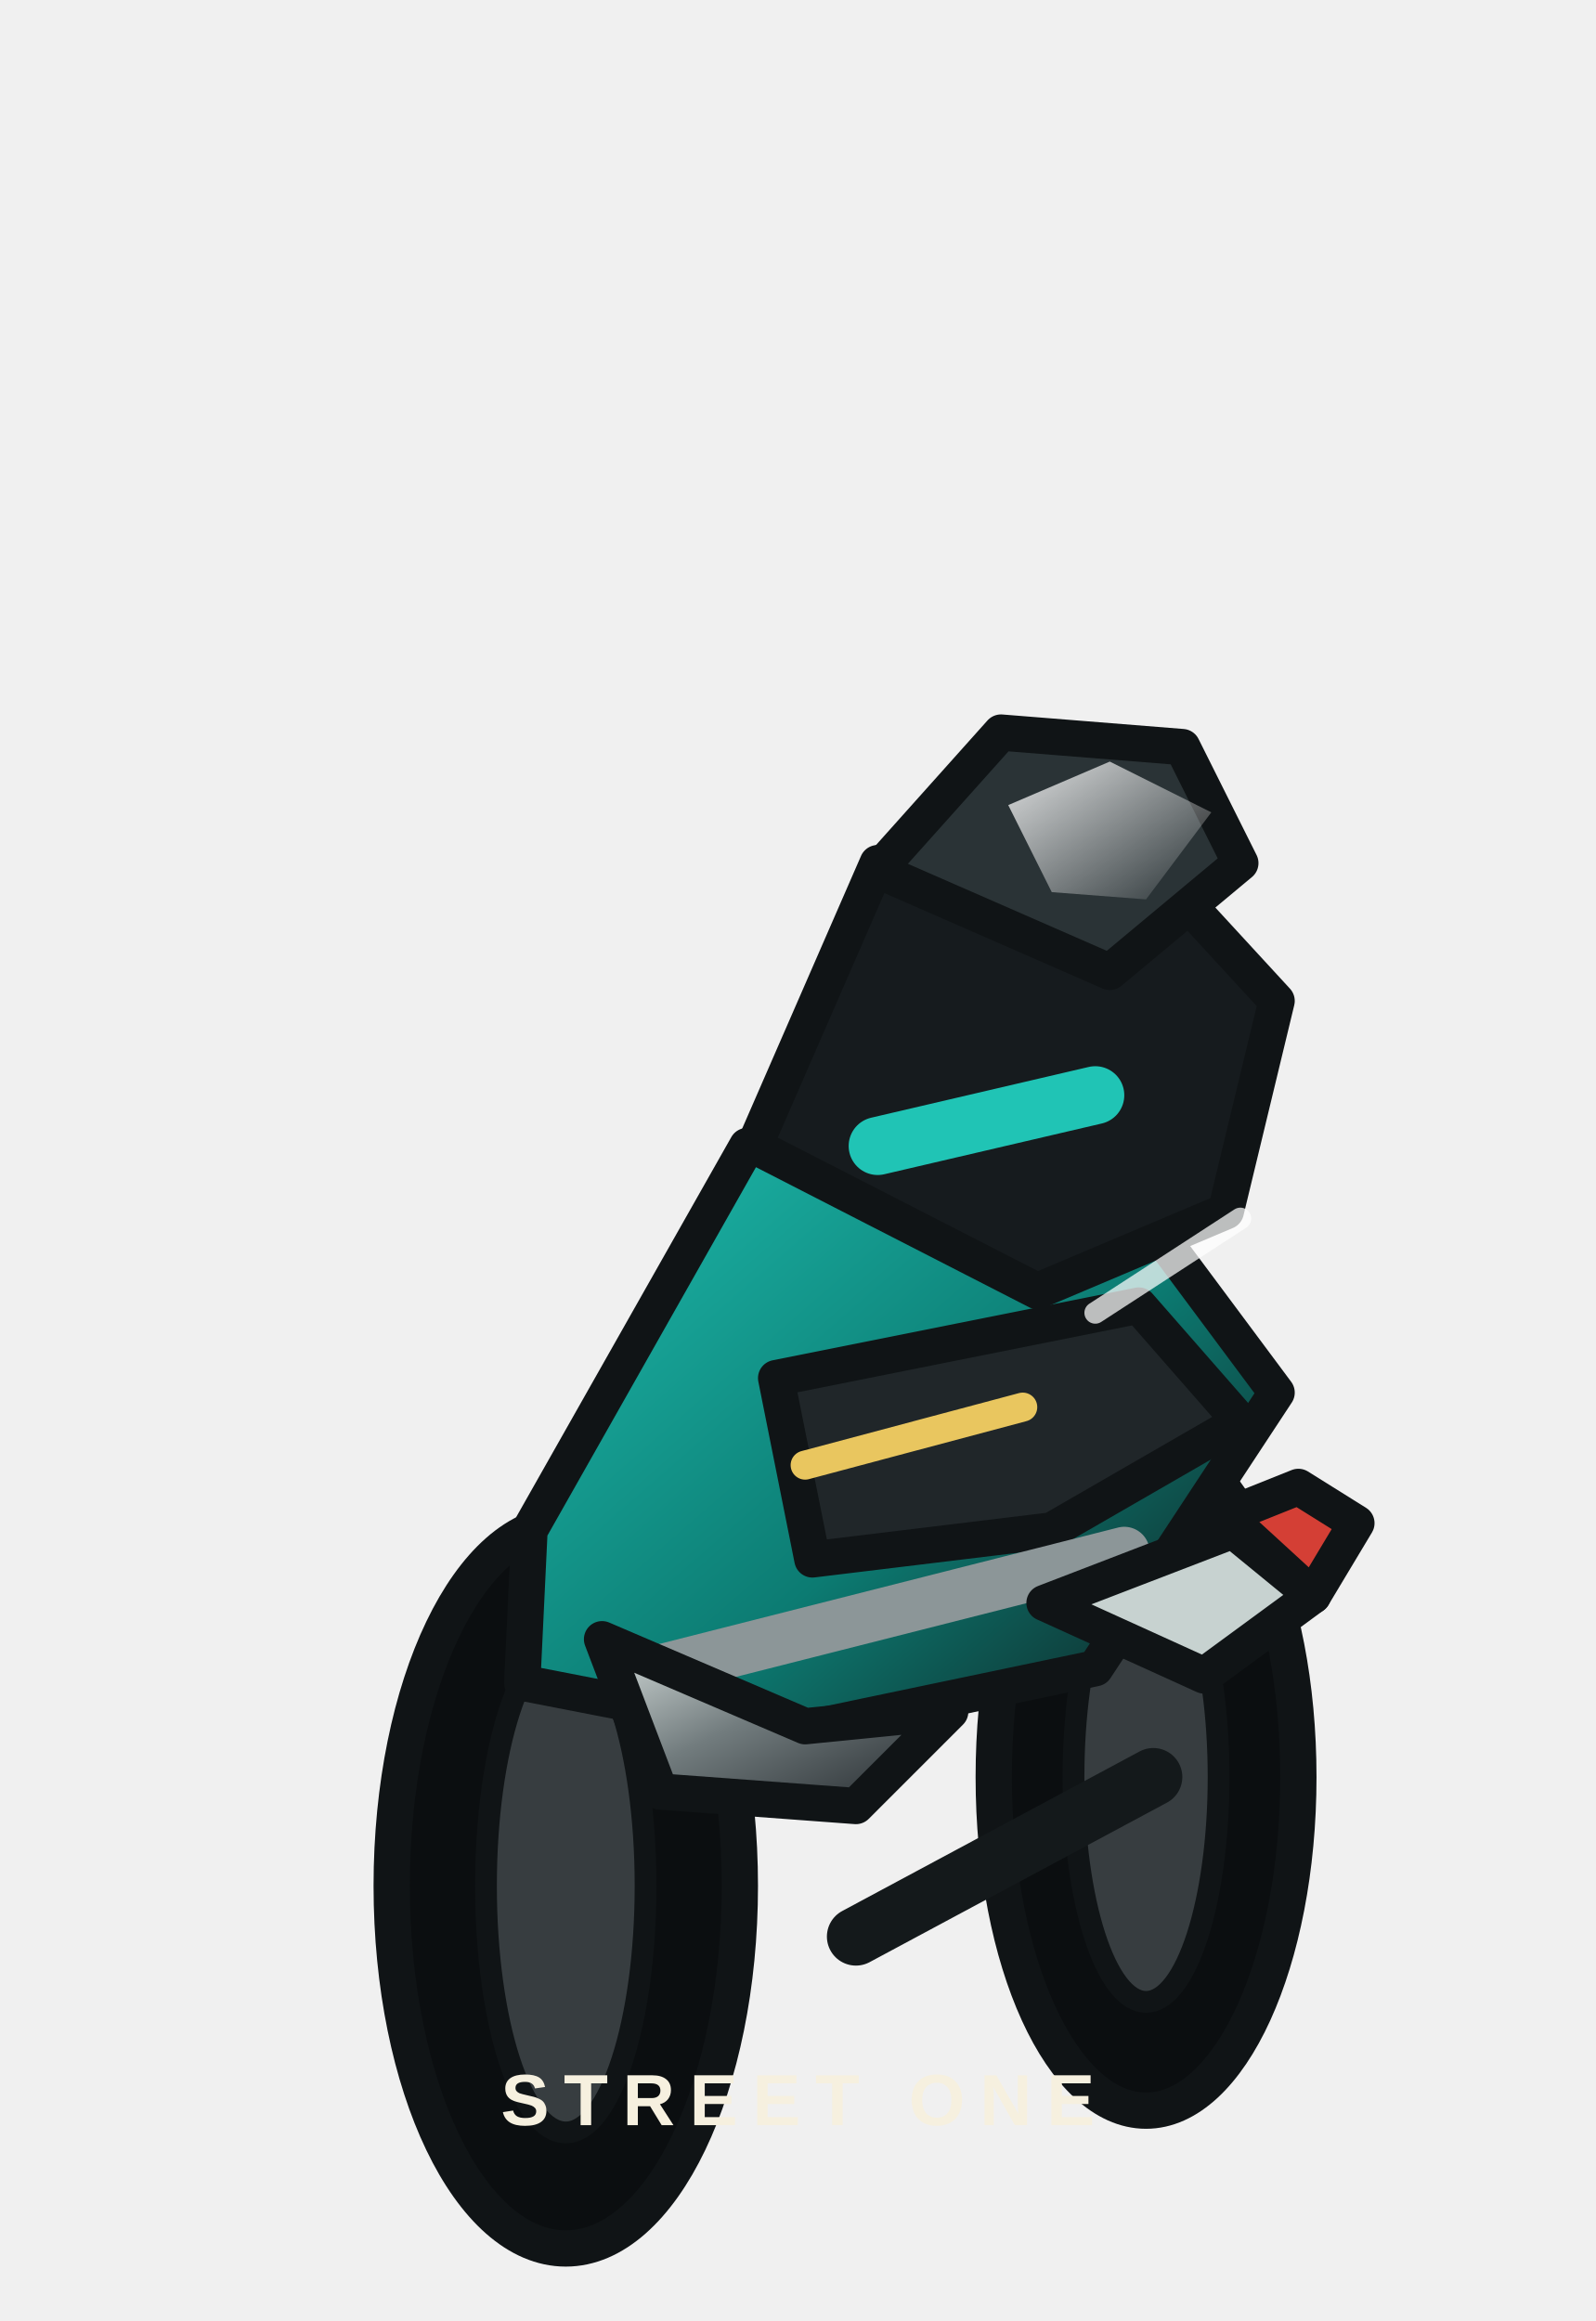
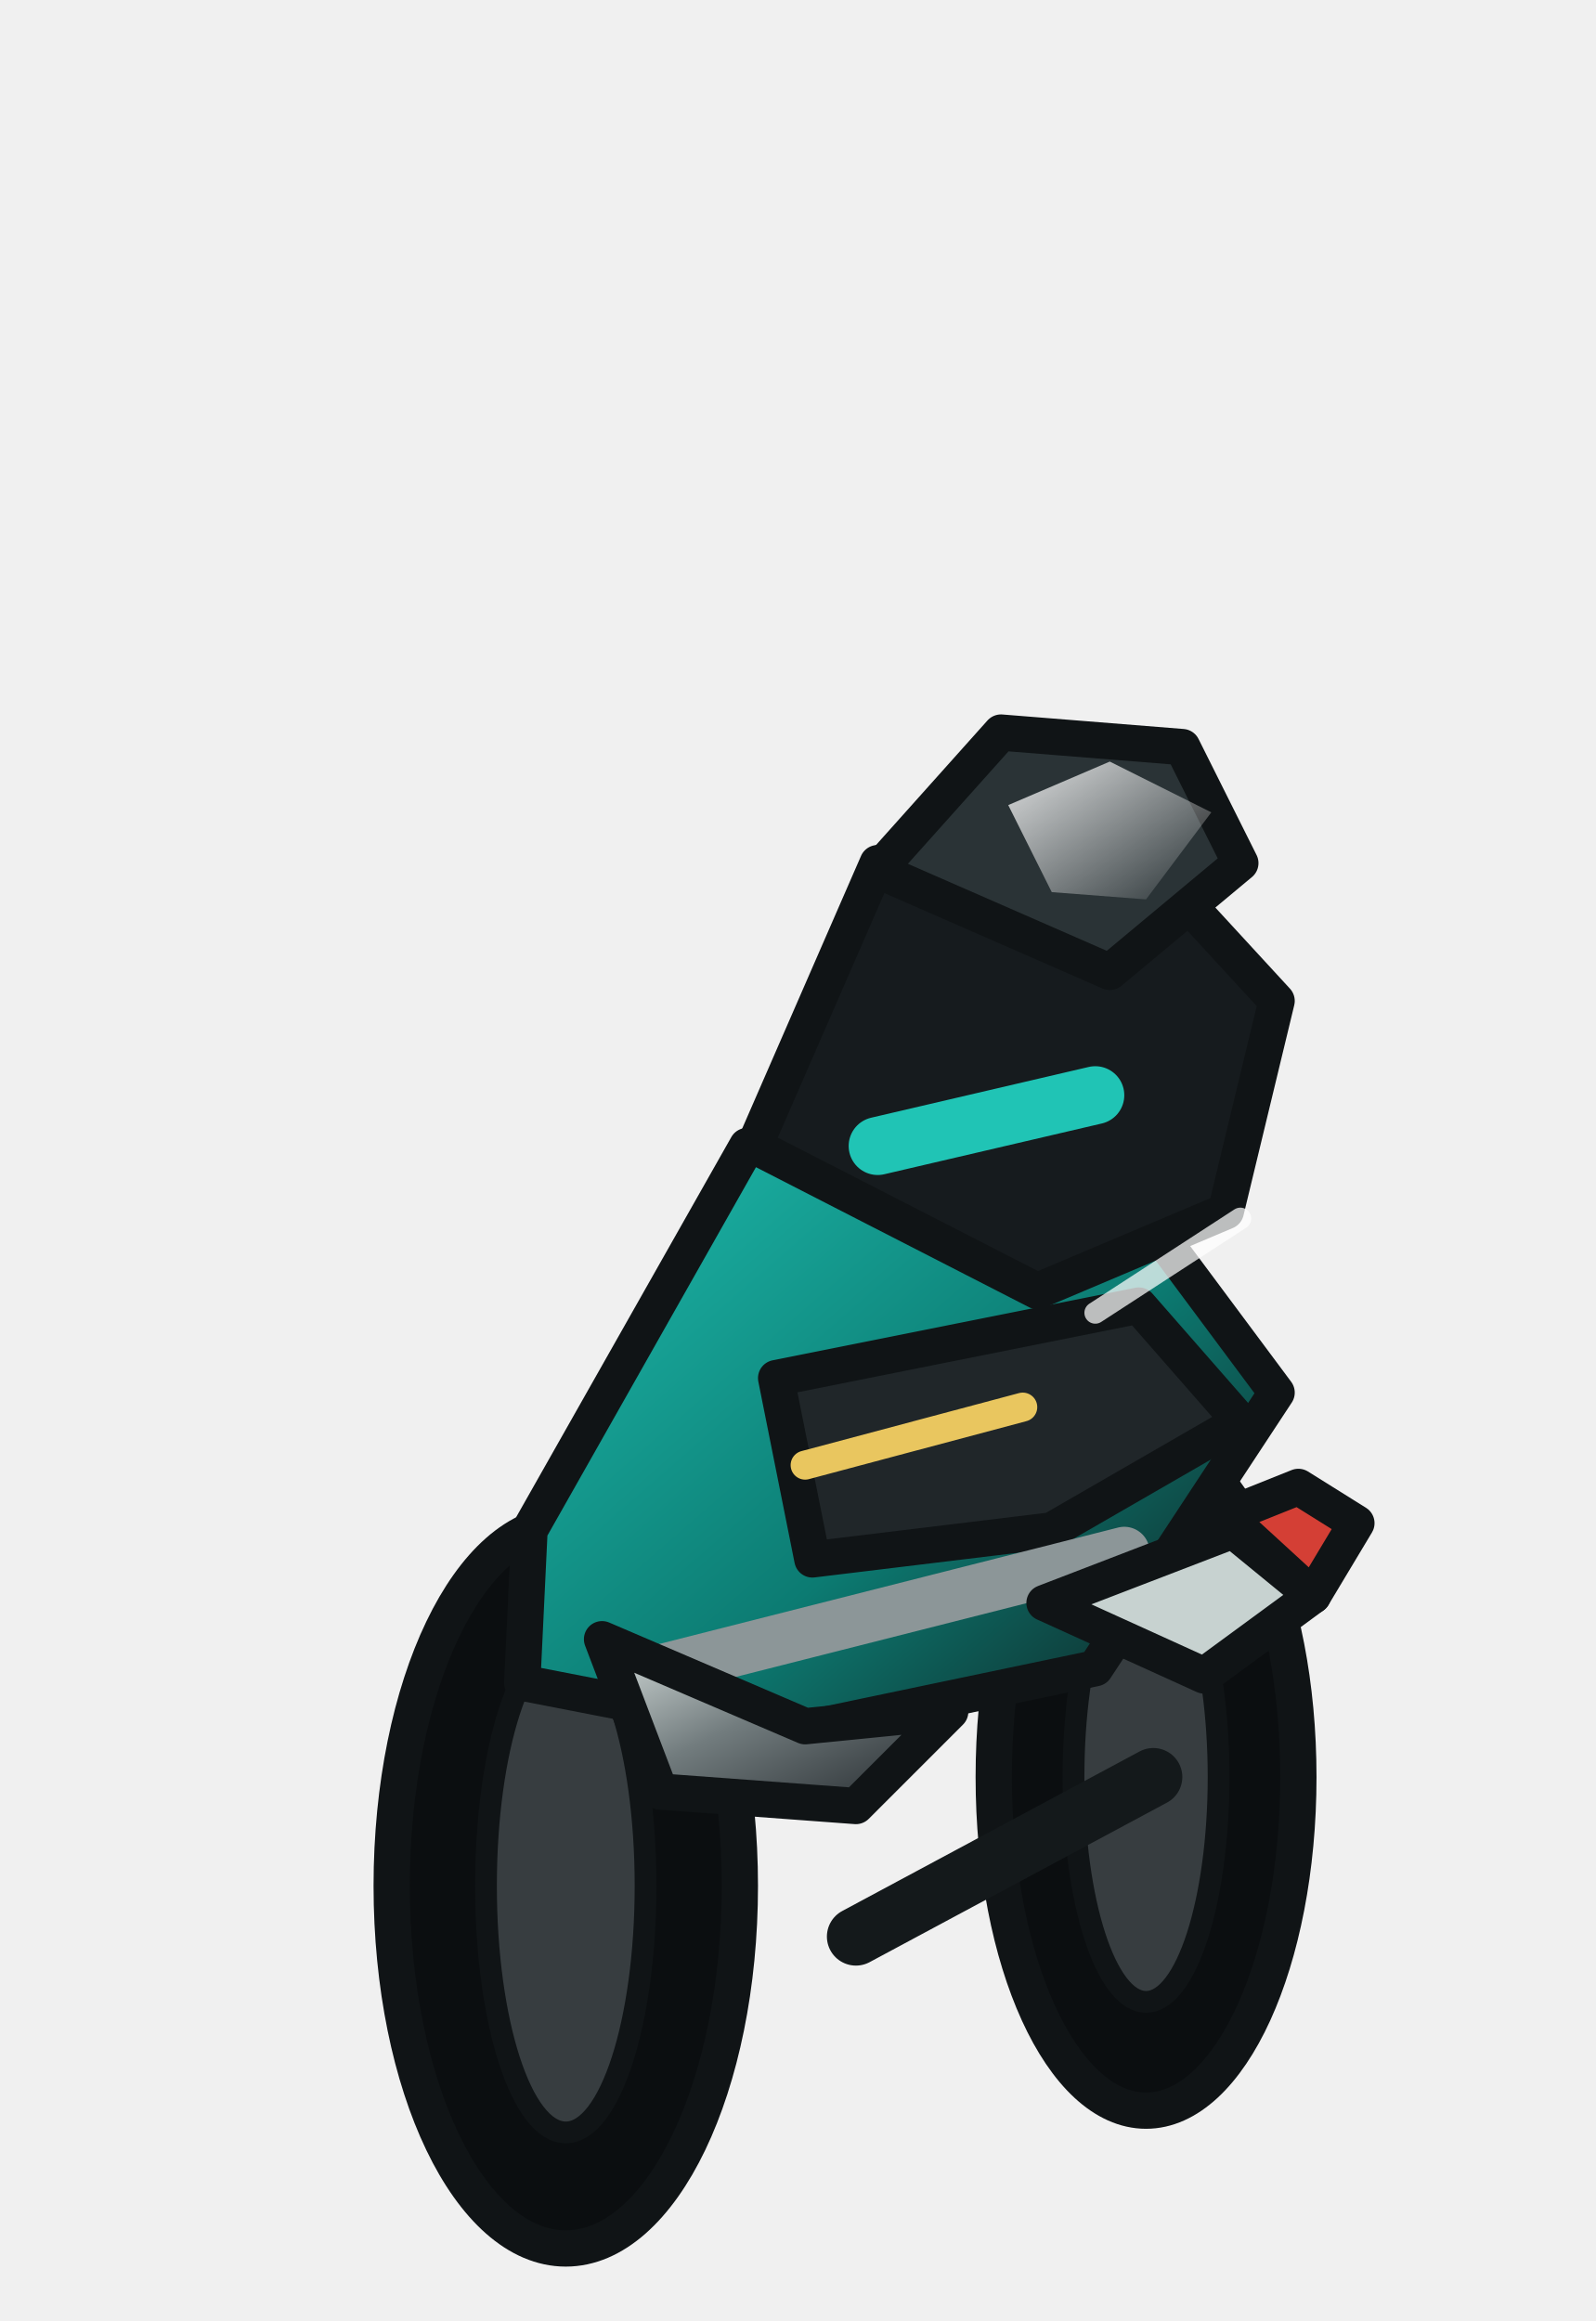
<svg xmlns="http://www.w3.org/2000/svg" width="220" height="320" viewBox="0 0 220 320">
  <defs>
    <linearGradient id="p" x1="0" y1="0" x2="1" y2="1">
      <stop offset="0" stop-color="#20c4b5" />
      <stop offset=".58" stop-color="#0c7b72" />
      <stop offset="1" stop-color="#101416" />
    </linearGradient>
    <linearGradient id="m" x1="0" y1="0" x2="1" y2="1">
      <stop offset="0" stop-color="#d9e1df" />
      <stop offset=".45" stop-color="#727c7e" />
      <stop offset="1" stop-color="#202529" />
    </linearGradient>
    <linearGradient id="g" x1="0" y1="0" x2="1" y2="1">
      <stop offset="0" stop-color="#ffffff" stop-opacity=".85" />
      <stop offset="1" stop-color="#ffffff" stop-opacity="0" />
    </linearGradient>
  </defs>
  <g stroke="#101416" stroke-width="5" stroke-linejoin="round" stroke-linecap="round">
    <ellipse cx="78" cy="260" rx="24" ry="50" fill="#0b0e10" />
    <ellipse cx="158" cy="245" rx="21" ry="46" fill="#0b0e10" />
    <ellipse cx="78" cy="260" rx="11" ry="34" fill="#373d40" stroke-width="3" />
    <ellipse cx="158" cy="245" rx="10" ry="31" fill="#373d40" stroke-width="3" />
    <path d="M73 211 L103 158 L144 149 L176 192 L151 230 L108 239 L72 232 Z" fill="url(#p)" />
    <path d="M104 158 L121 119 L153 113 L176 138 L169 167 L143 178 Z" fill="#161b1e" />
    <path d="M121 120 L138 101 L163 103 L171 119 L153 134 Z" fill="#2a3336" />
    <path d="M139 111 L153 105 L167 112 L158 124 L145 123 Z" fill="url(#g)" stroke="none" />
    <path d="M107 190 L157 180 L171 196 L145 211 L112 215 Z" fill="#202629" />
    <path d="M88 231 L155 214" fill="none" stroke="#8c9698" stroke-width="7" />
    <path d="M83 226 L111 238 L131 236 L118 249 L91 247 Z" fill="url(#m)" />
    <path d="M144 221 L170 211 L181 220 L166 231 Z" fill="#c7d2d0" />
    <path d="M169 209 L179 205 L187 210 L181 220 Z" fill="#d43f35" />
    <path d="M151 181 L171 168" fill="none" stroke="#ffffff" stroke-width="3" opacity=".72" />
    <path d="M121 158 L151 151" fill="none" stroke="#20c4b5" stroke-width="8" />
    <path d="M111 202 L141 194" fill="none" stroke="#e9c65f" stroke-width="4" />
    <path d="M118 267 L159 245" fill="none" stroke="#14191b" stroke-width="8" />
  </g>
-   <text x="110" y="293" text-anchor="middle" font-family="Arial,sans-serif" font-size="10" font-weight="900" fill="#f6f0df" letter-spacing="2">STREET ONE</text>
</svg>
